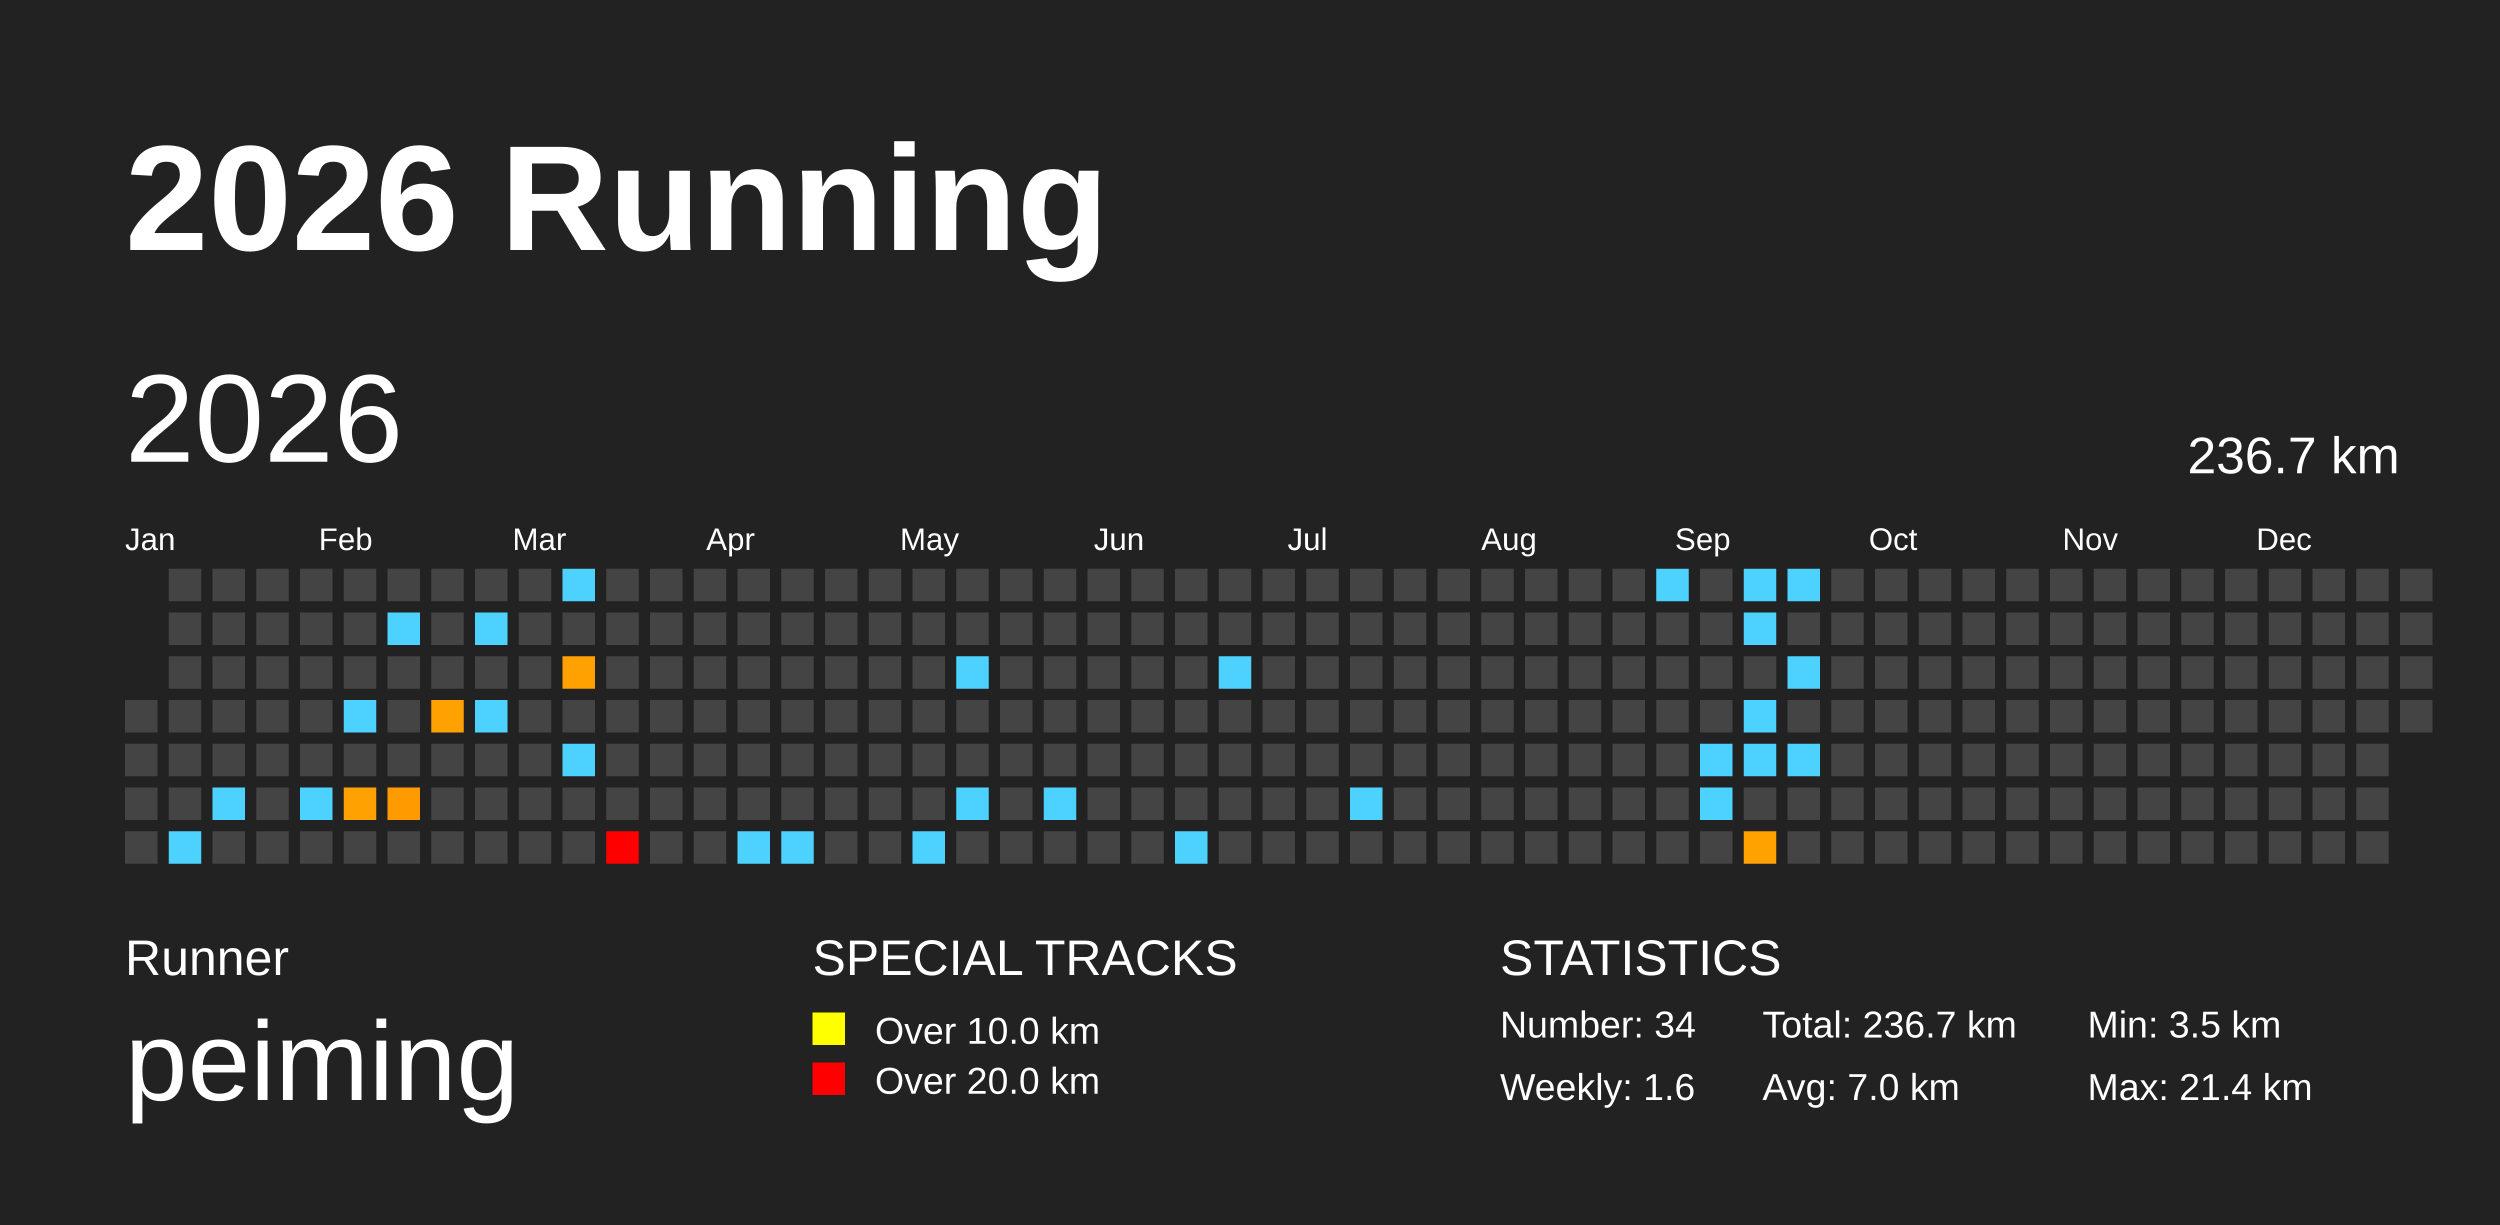
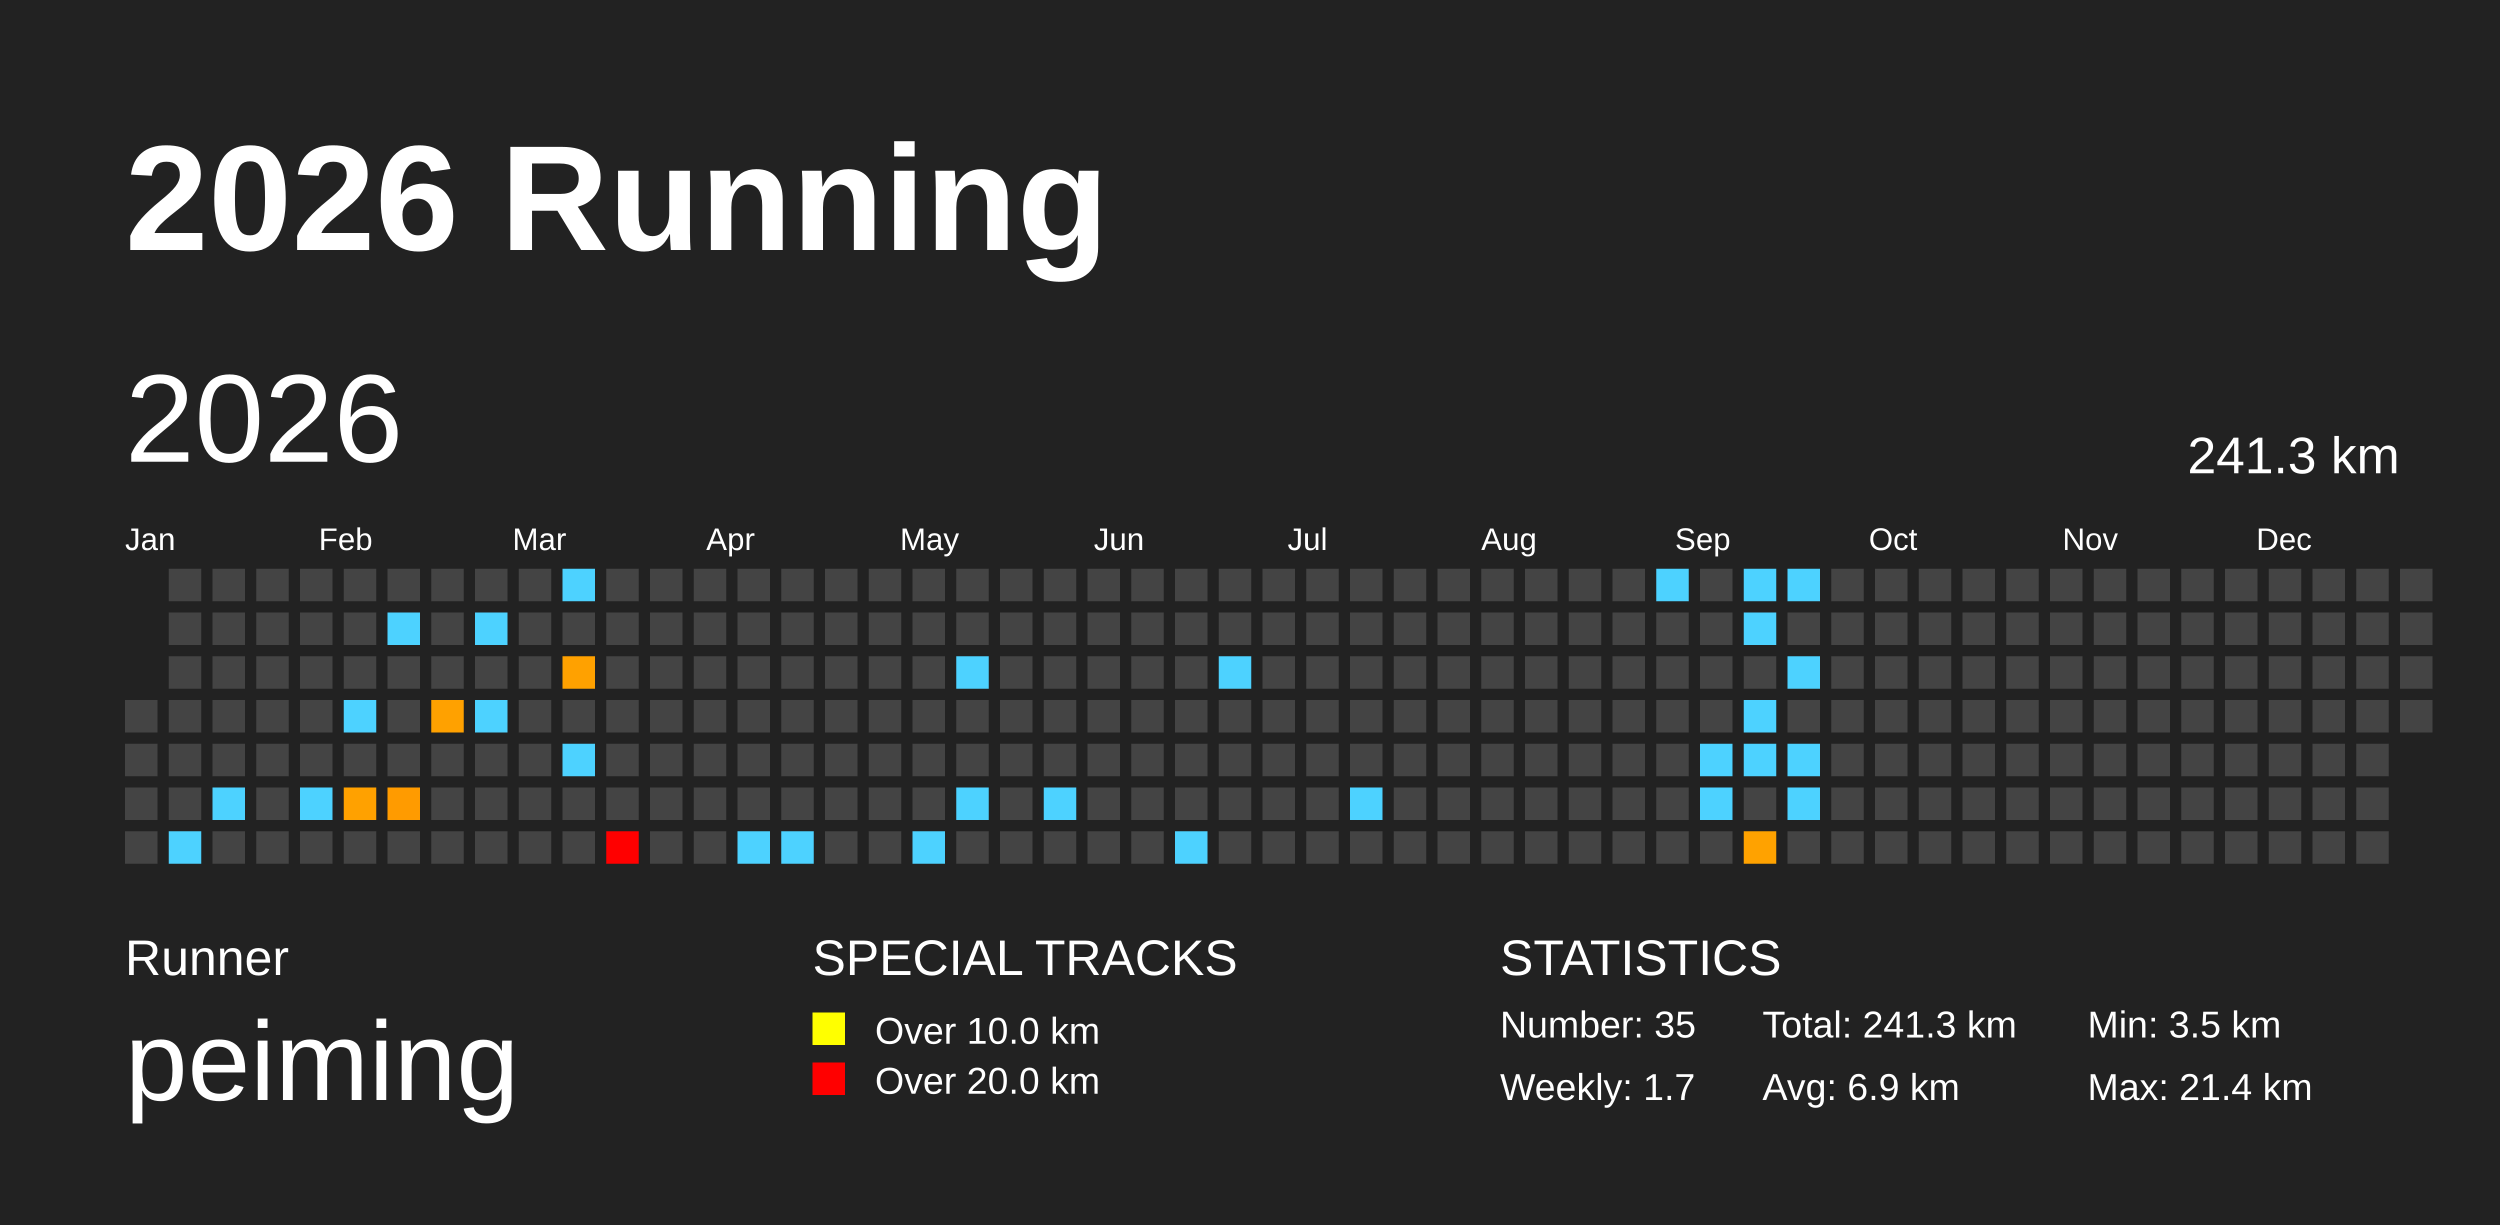
<svg xmlns="http://www.w3.org/2000/svg" baseProfile="full" height="98mm" version="1.1" viewBox="0,0,200,98" width="200mm">
  <defs />
  <rect fill="#222222" height="98" width="200" x="0" y="0" />
  <text fill="#FFFFFF" style="font-size:12px; font-family:Arial; font-weight:bold;" x="10" y="20">2026 Running</text>
  <text fill="#FFFFFF" style="font-size:4px; font-family:Arial" x="10" y="78">Runner</text>
  <text fill="#FFFFFF" style="font-size:9px; font-family:Arial" x="10" y="88">peiming</text>
  <text fill="#FFFFFF" style="font-size:4px; font-family:Arial" x="65" y="78">SPECIAL TRACKS</text>
  <rect fill="yellow" height="2.6" width="2.6" x="65" y="81" />
  <text fill="#FFFFFF" style="font-size:3px; font-family:Arial" x="70" y="83.5">Over 10.0 km</text>
  <rect fill="red" height="2.6" width="2.6" x="65" y="85" />
  <text fill="#FFFFFF" style="font-size:3px; font-family:Arial" x="70" y="87.5">Over 20.0 km</text>
  <text fill="#FFFFFF" style="font-size:4px; font-family:Arial" x="120" y="78">STATISTICS</text>
-   <text fill="#FFFFFF" style="font-size:3px; font-family:Arial" x="120" y="83">Number: 34</text>
-   <text fill="#FFFFFF" style="font-size:3px; font-family:Arial" x="120" y="88">Weekly: 1.6</text>
-   <text fill="#FFFFFF" style="font-size:3px; font-family:Arial" x="141" y="83">Total: 236.7 km</text>
-   <text fill="#FFFFFF" style="font-size:3px; font-family:Arial" x="141" y="88">Avg: 7.0 km</text>
+   <text fill="#FFFFFF" style="font-size:3px; font-family:Arial" x="120" y="83">Number: 35</text>
+   <text fill="#FFFFFF" style="font-size:3px; font-family:Arial" x="120" y="88">Weekly: 1.7</text>
+   <text fill="#FFFFFF" style="font-size:3px; font-family:Arial" x="141" y="83">Total: 241.3 km</text>
+   <text fill="#FFFFFF" style="font-size:3px; font-family:Arial" x="141" y="88">Avg: 6.9 km</text>
  <text fill="#FFFFFF" style="font-size:3px; font-family:Arial" x="167" y="83">Min: 3.5 km</text>
  <text fill="#FFFFFF" style="font-size:3px; font-family:Arial" x="167" y="88">Max: 21.4 km</text>
  <text dominant-baseline="hanging" fill="#FFFFFF" style="font-size:10.0px; font-family:Arial;" x="10" y="30">2026</text>
-   <text dominant-baseline="hanging" fill="#FFFFFF" style="font-size:4.125px; font-family:Arial;" x="175" y="35">236.7 km</text>
+   <text dominant-baseline="hanging" fill="#FFFFFF" style="font-size:4.125px; font-family:Arial;" x="175" y="35">241.3 km</text>
  <text fill="#FFFFFF" style="font-size:2.5px; font-family:Arial" x="10.0" y="44">Jan</text>
  <text fill="#FFFFFF" style="font-size:2.5px; font-family:Arial" x="25.5" y="44">Feb</text>
  <text fill="#FFFFFF" style="font-size:2.5px; font-family:Arial" x="41.0" y="44">Mar</text>
  <text fill="#FFFFFF" style="font-size:2.5px; font-family:Arial" x="56.5" y="44">Apr</text>
  <text fill="#FFFFFF" style="font-size:2.5px; font-family:Arial" x="72.0" y="44">May</text>
  <text fill="#FFFFFF" style="font-size:2.5px; font-family:Arial" x="87.5" y="44">Jun</text>
  <text fill="#FFFFFF" style="font-size:2.5px; font-family:Arial" x="103.0" y="44">Jul</text>
  <text fill="#FFFFFF" style="font-size:2.5px; font-family:Arial" x="118.5" y="44">Aug</text>
  <text fill="#FFFFFF" style="font-size:2.5px; font-family:Arial" x="134.0" y="44">Sep</text>
  <text fill="#FFFFFF" style="font-size:2.5px; font-family:Arial" x="149.5" y="44">Oct</text>
  <text fill="#FFFFFF" style="font-size:2.5px; font-family:Arial" x="165.0" y="44">Nov</text>
  <text fill="#FFFFFF" style="font-size:2.5px; font-family:Arial" x="180.5" y="44">Dec</text>
  <rect fill="#444444" height="2.6" width="2.6" x="10.0" y="56.0" />
  <rect fill="#444444" height="2.6" width="2.6" x="10.0" y="59.5" />
  <rect fill="#444444" height="2.6" width="2.6" x="10.0" y="63.0" />
  <rect fill="#444444" height="2.6" width="2.6" x="10.0" y="66.5" />
  <rect fill="#444444" height="2.6" width="2.6" x="13.5" y="45.5" />
  <rect fill="#444444" height="2.6" width="2.6" x="13.5" y="49.0" />
  <rect fill="#444444" height="2.6" width="2.6" x="13.5" y="52.5" />
  <rect fill="#444444" height="2.6" width="2.6" x="13.5" y="56.0" />
  <rect fill="#444444" height="2.6" width="2.6" x="13.5" y="59.5" />
  <rect fill="#444444" height="2.6" width="2.6" x="13.5" y="63.0" />
  <rect fill="#4dd2ff" height="2.6" width="2.6" x="13.5" y="66.5" />
  <rect fill="#444444" height="2.6" width="2.6" x="17.0" y="45.5" />
  <rect fill="#444444" height="2.6" width="2.6" x="17.0" y="49.0" />
  <rect fill="#444444" height="2.6" width="2.6" x="17.0" y="52.5" />
  <rect fill="#444444" height="2.6" width="2.6" x="17.0" y="56.0" />
  <rect fill="#444444" height="2.6" width="2.6" x="17.0" y="59.5" />
  <rect fill="#4dd2ff" height="2.6" width="2.6" x="17.0" y="63.0" />
  <rect fill="#444444" height="2.6" width="2.6" x="17.0" y="66.5" />
  <rect fill="#444444" height="2.6" width="2.6" x="20.5" y="45.5" />
  <rect fill="#444444" height="2.6" width="2.6" x="20.5" y="49.0" />
  <rect fill="#444444" height="2.6" width="2.6" x="20.5" y="52.5" />
  <rect fill="#444444" height="2.6" width="2.6" x="20.5" y="56.0" />
  <rect fill="#444444" height="2.6" width="2.6" x="20.5" y="59.5" />
  <rect fill="#444444" height="2.6" width="2.6" x="20.5" y="63.0" />
  <rect fill="#444444" height="2.6" width="2.6" x="20.5" y="66.5" />
  <rect fill="#444444" height="2.6" width="2.6" x="24.0" y="45.5" />
  <rect fill="#444444" height="2.6" width="2.6" x="24.0" y="49.0" />
  <rect fill="#444444" height="2.6" width="2.6" x="24.0" y="52.5" />
  <rect fill="#444444" height="2.6" width="2.6" x="24.0" y="56.0" />
  <rect fill="#444444" height="2.6" width="2.6" x="24.0" y="59.5" />
  <rect fill="#4dd2ff" height="2.6" width="2.6" x="24.0" y="63.0" />
  <rect fill="#444444" height="2.6" width="2.6" x="24.0" y="66.5" />
  <rect fill="#444444" height="2.6" width="2.6" x="27.5" y="45.5" />
  <rect fill="#444444" height="2.6" width="2.6" x="27.5" y="49.0" />
  <rect fill="#444444" height="2.6" width="2.6" x="27.5" y="52.5" />
  <rect fill="#4dd2ff" height="2.6" width="2.6" x="27.5" y="56.0" />
  <rect fill="#444444" height="2.6" width="2.6" x="27.5" y="59.5" />
  <rect fill="#ffa100" height="2.6" width="2.6" x="27.5" y="63.0" />
  <rect fill="#444444" height="2.6" width="2.6" x="27.5" y="66.5" />
  <rect fill="#444444" height="2.6" width="2.6" x="31.0" y="45.5" />
  <rect fill="#4dd2ff" height="2.6" width="2.6" x="31.0" y="49.0" />
  <rect fill="#444444" height="2.6" width="2.6" x="31.0" y="52.5" />
  <rect fill="#444444" height="2.6" width="2.6" x="31.0" y="56.0" />
  <rect fill="#444444" height="2.6" width="2.6" x="31.0" y="59.5" />
  <rect fill="#ff9b00" height="2.6" width="2.6" x="31.0" y="63.0" />
  <rect fill="#444444" height="2.6" width="2.6" x="31.0" y="66.5" />
  <rect fill="#444444" height="2.6" width="2.6" x="34.5" y="45.5" />
  <rect fill="#444444" height="2.6" width="2.6" x="34.5" y="49.0" />
  <rect fill="#444444" height="2.6" width="2.6" x="34.5" y="52.5" />
  <rect fill="#ffa100" height="2.6" width="2.6" x="34.5" y="56.0" />
  <rect fill="#444444" height="2.6" width="2.6" x="34.5" y="59.5" />
  <rect fill="#444444" height="2.6" width="2.6" x="34.5" y="63.0" />
  <rect fill="#444444" height="2.6" width="2.6" x="34.5" y="66.5" />
  <rect fill="#444444" height="2.6" width="2.6" x="38.0" y="45.5" />
  <rect fill="#4dd2ff" height="2.6" width="2.6" x="38.0" y="49.0" />
  <rect fill="#444444" height="2.6" width="2.6" x="38.0" y="52.5" />
  <rect fill="#4dd2ff" height="2.6" width="2.6" x="38.0" y="56.0" />
  <rect fill="#444444" height="2.6" width="2.6" x="38.0" y="59.5" />
  <rect fill="#444444" height="2.6" width="2.6" x="38.0" y="63.0" />
  <rect fill="#444444" height="2.6" width="2.6" x="38.0" y="66.5" />
  <rect fill="#444444" height="2.6" width="2.6" x="41.5" y="45.5" />
  <rect fill="#444444" height="2.6" width="2.6" x="41.5" y="49.0" />
  <rect fill="#444444" height="2.6" width="2.6" x="41.5" y="52.5" />
  <rect fill="#444444" height="2.6" width="2.6" x="41.5" y="56.0" />
  <rect fill="#444444" height="2.6" width="2.6" x="41.5" y="59.5" />
  <rect fill="#444444" height="2.6" width="2.6" x="41.5" y="63.0" />
  <rect fill="#444444" height="2.6" width="2.6" x="41.5" y="66.5" />
  <rect fill="#4dd2ff" height="2.6" width="2.6" x="45.0" y="45.5" />
  <rect fill="#444444" height="2.6" width="2.6" x="45.0" y="49.0" />
  <rect fill="#ffa100" height="2.6" width="2.6" x="45.0" y="52.5" />
  <rect fill="#444444" height="2.6" width="2.6" x="45.0" y="56.0" />
  <rect fill="#4dd2ff" height="2.6" width="2.6" x="45.0" y="59.5" />
  <rect fill="#444444" height="2.6" width="2.6" x="45.0" y="63.0" />
  <rect fill="#444444" height="2.6" width="2.6" x="45.0" y="66.5" />
  <rect fill="#444444" height="2.6" width="2.6" x="48.5" y="45.5" />
  <rect fill="#444444" height="2.6" width="2.6" x="48.5" y="49.0" />
  <rect fill="#444444" height="2.6" width="2.6" x="48.5" y="52.5" />
  <rect fill="#444444" height="2.6" width="2.6" x="48.5" y="56.0" />
  <rect fill="#444444" height="2.6" width="2.6" x="48.5" y="59.5" />
  <rect fill="#444444" height="2.6" width="2.6" x="48.5" y="63.0" />
  <rect fill="red" height="2.6" width="2.6" x="48.5" y="66.5" />
  <rect fill="#444444" height="2.6" width="2.6" x="52.0" y="45.5" />
  <rect fill="#444444" height="2.6" width="2.6" x="52.0" y="49.0" />
  <rect fill="#444444" height="2.6" width="2.6" x="52.0" y="52.5" />
  <rect fill="#444444" height="2.6" width="2.6" x="52.0" y="56.0" />
  <rect fill="#444444" height="2.6" width="2.6" x="52.0" y="59.5" />
  <rect fill="#444444" height="2.6" width="2.6" x="52.0" y="63.0" />
  <rect fill="#444444" height="2.6" width="2.6" x="52.0" y="66.5" />
  <rect fill="#444444" height="2.6" width="2.6" x="55.5" y="45.5" />
  <rect fill="#444444" height="2.6" width="2.6" x="55.5" y="49.0" />
  <rect fill="#444444" height="2.6" width="2.6" x="55.5" y="52.5" />
  <rect fill="#444444" height="2.6" width="2.6" x="55.5" y="56.0" />
  <rect fill="#444444" height="2.6" width="2.6" x="55.5" y="59.5" />
  <rect fill="#444444" height="2.6" width="2.6" x="55.5" y="63.0" />
  <rect fill="#444444" height="2.6" width="2.6" x="55.5" y="66.5" />
  <rect fill="#444444" height="2.6" width="2.6" x="59.0" y="45.5" />
  <rect fill="#444444" height="2.6" width="2.6" x="59.0" y="49.0" />
  <rect fill="#444444" height="2.6" width="2.6" x="59.0" y="52.5" />
  <rect fill="#444444" height="2.6" width="2.6" x="59.0" y="56.0" />
  <rect fill="#444444" height="2.6" width="2.6" x="59.0" y="59.5" />
  <rect fill="#444444" height="2.6" width="2.6" x="59.0" y="63.0" />
  <rect fill="#4dd2ff" height="2.6" width="2.6" x="59.0" y="66.5" />
  <rect fill="#444444" height="2.6" width="2.6" x="62.5" y="45.5" />
  <rect fill="#444444" height="2.6" width="2.6" x="62.5" y="49.0" />
  <rect fill="#444444" height="2.6" width="2.6" x="62.5" y="52.5" />
  <rect fill="#444444" height="2.6" width="2.6" x="62.5" y="56.0" />
  <rect fill="#444444" height="2.6" width="2.6" x="62.5" y="59.5" />
  <rect fill="#444444" height="2.6" width="2.6" x="62.5" y="63.0" />
  <rect fill="#4dd2ff" height="2.6" width="2.6" x="62.5" y="66.5" />
  <rect fill="#444444" height="2.6" width="2.6" x="66.0" y="45.5" />
  <rect fill="#444444" height="2.6" width="2.6" x="66.0" y="49.0" />
  <rect fill="#444444" height="2.6" width="2.6" x="66.0" y="52.5" />
  <rect fill="#444444" height="2.6" width="2.6" x="66.0" y="56.0" />
  <rect fill="#444444" height="2.6" width="2.6" x="66.0" y="59.5" />
  <rect fill="#444444" height="2.6" width="2.6" x="66.0" y="63.0" />
  <rect fill="#444444" height="2.6" width="2.6" x="66.0" y="66.5" />
  <rect fill="#444444" height="2.6" width="2.6" x="69.5" y="45.5" />
  <rect fill="#444444" height="2.6" width="2.6" x="69.5" y="49.0" />
  <rect fill="#444444" height="2.6" width="2.6" x="69.5" y="52.5" />
  <rect fill="#444444" height="2.6" width="2.6" x="69.5" y="56.0" />
  <rect fill="#444444" height="2.6" width="2.6" x="69.5" y="59.5" />
  <rect fill="#444444" height="2.6" width="2.6" x="69.5" y="63.0" />
  <rect fill="#444444" height="2.6" width="2.6" x="69.5" y="66.5" />
  <rect fill="#444444" height="2.6" width="2.6" x="73.0" y="45.5" />
  <rect fill="#444444" height="2.6" width="2.6" x="73.0" y="49.0" />
  <rect fill="#444444" height="2.6" width="2.6" x="73.0" y="52.5" />
  <rect fill="#444444" height="2.6" width="2.6" x="73.0" y="56.0" />
  <rect fill="#444444" height="2.6" width="2.6" x="73.0" y="59.5" />
  <rect fill="#444444" height="2.6" width="2.6" x="73.0" y="63.0" />
  <rect fill="#4dd2ff" height="2.6" width="2.6" x="73.0" y="66.5" />
  <rect fill="#444444" height="2.6" width="2.6" x="76.5" y="45.5" />
  <rect fill="#444444" height="2.6" width="2.6" x="76.5" y="49.0" />
  <rect fill="#4dd2ff" height="2.6" width="2.6" x="76.5" y="52.5" />
  <rect fill="#444444" height="2.6" width="2.6" x="76.5" y="56.0" />
  <rect fill="#444444" height="2.6" width="2.6" x="76.5" y="59.5" />
  <rect fill="#4dd2ff" height="2.6" width="2.6" x="76.5" y="63.0" />
  <rect fill="#444444" height="2.6" width="2.6" x="76.5" y="66.5" />
  <rect fill="#444444" height="2.6" width="2.6" x="80.0" y="45.5" />
  <rect fill="#444444" height="2.6" width="2.6" x="80.0" y="49.0" />
  <rect fill="#444444" height="2.6" width="2.6" x="80.0" y="52.5" />
  <rect fill="#444444" height="2.6" width="2.6" x="80.0" y="56.0" />
  <rect fill="#444444" height="2.6" width="2.6" x="80.0" y="59.5" />
  <rect fill="#444444" height="2.6" width="2.6" x="80.0" y="63.0" />
  <rect fill="#444444" height="2.6" width="2.6" x="80.0" y="66.5" />
  <rect fill="#444444" height="2.6" width="2.6" x="83.5" y="45.5" />
  <rect fill="#444444" height="2.6" width="2.6" x="83.5" y="49.0" />
  <rect fill="#444444" height="2.6" width="2.6" x="83.5" y="52.5" />
  <rect fill="#444444" height="2.6" width="2.6" x="83.5" y="56.0" />
  <rect fill="#444444" height="2.6" width="2.6" x="83.5" y="59.5" />
  <rect fill="#4dd2ff" height="2.6" width="2.6" x="83.5" y="63.0" />
  <rect fill="#444444" height="2.6" width="2.6" x="83.5" y="66.5" />
  <rect fill="#444444" height="2.6" width="2.6" x="87.0" y="45.5" />
  <rect fill="#444444" height="2.6" width="2.6" x="87.0" y="49.0" />
  <rect fill="#444444" height="2.6" width="2.6" x="87.0" y="52.5" />
  <rect fill="#444444" height="2.6" width="2.6" x="87.0" y="56.0" />
  <rect fill="#444444" height="2.6" width="2.6" x="87.0" y="59.5" />
  <rect fill="#444444" height="2.6" width="2.6" x="87.0" y="63.0" />
  <rect fill="#444444" height="2.6" width="2.6" x="87.0" y="66.5" />
  <rect fill="#444444" height="2.6" width="2.6" x="90.5" y="45.5" />
  <rect fill="#444444" height="2.6" width="2.6" x="90.5" y="49.0" />
  <rect fill="#444444" height="2.6" width="2.6" x="90.5" y="52.5" />
  <rect fill="#444444" height="2.6" width="2.6" x="90.5" y="56.0" />
  <rect fill="#444444" height="2.6" width="2.6" x="90.5" y="59.5" />
  <rect fill="#444444" height="2.6" width="2.6" x="90.5" y="63.0" />
  <rect fill="#444444" height="2.6" width="2.6" x="90.5" y="66.5" />
  <rect fill="#444444" height="2.6" width="2.6" x="94.0" y="45.5" />
  <rect fill="#444444" height="2.6" width="2.6" x="94.0" y="49.0" />
  <rect fill="#444444" height="2.6" width="2.6" x="94.0" y="52.5" />
  <rect fill="#444444" height="2.6" width="2.6" x="94.0" y="56.0" />
  <rect fill="#444444" height="2.6" width="2.6" x="94.0" y="59.5" />
  <rect fill="#444444" height="2.6" width="2.6" x="94.0" y="63.0" />
  <rect fill="#4dd2ff" height="2.6" width="2.6" x="94.0" y="66.5" />
  <rect fill="#444444" height="2.6" width="2.6" x="97.5" y="45.5" />
  <rect fill="#444444" height="2.6" width="2.6" x="97.5" y="49.0" />
  <rect fill="#4dd2ff" height="2.6" width="2.6" x="97.5" y="52.5" />
  <rect fill="#444444" height="2.6" width="2.6" x="97.5" y="56.0" />
  <rect fill="#444444" height="2.6" width="2.6" x="97.5" y="59.5" />
  <rect fill="#444444" height="2.6" width="2.6" x="97.5" y="63.0" />
  <rect fill="#444444" height="2.6" width="2.6" x="97.5" y="66.5" />
  <rect fill="#444444" height="2.6" width="2.6" x="101.0" y="45.5" />
  <rect fill="#444444" height="2.6" width="2.6" x="101.0" y="49.0" />
  <rect fill="#444444" height="2.6" width="2.6" x="101.0" y="52.5" />
  <rect fill="#444444" height="2.6" width="2.6" x="101.0" y="56.0" />
  <rect fill="#444444" height="2.6" width="2.6" x="101.0" y="59.5" />
  <rect fill="#444444" height="2.6" width="2.6" x="101.0" y="63.0" />
  <rect fill="#444444" height="2.6" width="2.6" x="101.0" y="66.5" />
  <rect fill="#444444" height="2.6" width="2.6" x="104.5" y="45.5" />
  <rect fill="#444444" height="2.6" width="2.6" x="104.5" y="49.0" />
  <rect fill="#444444" height="2.6" width="2.6" x="104.5" y="52.5" />
  <rect fill="#444444" height="2.6" width="2.6" x="104.5" y="56.0" />
  <rect fill="#444444" height="2.6" width="2.6" x="104.5" y="59.5" />
  <rect fill="#444444" height="2.6" width="2.6" x="104.5" y="63.0" />
  <rect fill="#444444" height="2.6" width="2.6" x="104.5" y="66.5" />
  <rect fill="#444444" height="2.6" width="2.6" x="108.0" y="45.5" />
  <rect fill="#444444" height="2.6" width="2.6" x="108.0" y="49.0" />
  <rect fill="#444444" height="2.6" width="2.6" x="108.0" y="52.5" />
  <rect fill="#444444" height="2.6" width="2.6" x="108.0" y="56.0" />
  <rect fill="#444444" height="2.6" width="2.6" x="108.0" y="59.5" />
  <rect fill="#4dd2ff" height="2.6" width="2.6" x="108.0" y="63.0" />
  <rect fill="#444444" height="2.6" width="2.6" x="108.0" y="66.5" />
  <rect fill="#444444" height="2.6" width="2.6" x="111.5" y="45.5" />
  <rect fill="#444444" height="2.6" width="2.6" x="111.5" y="49.0" />
  <rect fill="#444444" height="2.6" width="2.6" x="111.5" y="52.5" />
  <rect fill="#444444" height="2.6" width="2.6" x="111.5" y="56.0" />
  <rect fill="#444444" height="2.6" width="2.6" x="111.5" y="59.5" />
  <rect fill="#444444" height="2.6" width="2.6" x="111.5" y="63.0" />
  <rect fill="#444444" height="2.6" width="2.6" x="111.5" y="66.5" />
  <rect fill="#444444" height="2.6" width="2.6" x="115.0" y="45.5" />
  <rect fill="#444444" height="2.6" width="2.6" x="115.0" y="49.0" />
  <rect fill="#444444" height="2.6" width="2.6" x="115.0" y="52.5" />
  <rect fill="#444444" height="2.6" width="2.6" x="115.0" y="56.0" />
  <rect fill="#444444" height="2.6" width="2.6" x="115.0" y="59.5" />
  <rect fill="#444444" height="2.6" width="2.6" x="115.0" y="63.0" />
  <rect fill="#444444" height="2.6" width="2.6" x="115.0" y="66.5" />
  <rect fill="#444444" height="2.6" width="2.6" x="118.5" y="45.5" />
  <rect fill="#444444" height="2.6" width="2.6" x="118.5" y="49.0" />
  <rect fill="#444444" height="2.6" width="2.6" x="118.5" y="52.5" />
  <rect fill="#444444" height="2.6" width="2.6" x="118.5" y="56.0" />
  <rect fill="#444444" height="2.6" width="2.6" x="118.5" y="59.5" />
  <rect fill="#444444" height="2.6" width="2.6" x="118.5" y="63.0" />
  <rect fill="#444444" height="2.6" width="2.6" x="118.5" y="66.5" />
  <rect fill="#444444" height="2.6" width="2.6" x="122.0" y="45.5" />
  <rect fill="#444444" height="2.6" width="2.6" x="122.0" y="49.0" />
  <rect fill="#444444" height="2.6" width="2.6" x="122.0" y="52.5" />
  <rect fill="#444444" height="2.6" width="2.6" x="122.0" y="56.0" />
  <rect fill="#444444" height="2.6" width="2.6" x="122.0" y="59.5" />
  <rect fill="#444444" height="2.6" width="2.6" x="122.0" y="63.0" />
  <rect fill="#444444" height="2.6" width="2.6" x="122.0" y="66.5" />
  <rect fill="#444444" height="2.6" width="2.6" x="125.5" y="45.5" />
  <rect fill="#444444" height="2.6" width="2.6" x="125.5" y="49.0" />
  <rect fill="#444444" height="2.6" width="2.6" x="125.5" y="52.5" />
  <rect fill="#444444" height="2.6" width="2.6" x="125.5" y="56.0" />
  <rect fill="#444444" height="2.6" width="2.6" x="125.5" y="59.5" />
  <rect fill="#444444" height="2.6" width="2.6" x="125.5" y="63.0" />
  <rect fill="#444444" height="2.6" width="2.6" x="125.5" y="66.5" />
  <rect fill="#444444" height="2.6" width="2.6" x="129.0" y="45.5" />
  <rect fill="#444444" height="2.6" width="2.6" x="129.0" y="49.0" />
  <rect fill="#444444" height="2.6" width="2.6" x="129.0" y="52.5" />
  <rect fill="#444444" height="2.6" width="2.6" x="129.0" y="56.0" />
  <rect fill="#444444" height="2.6" width="2.6" x="129.0" y="59.5" />
  <rect fill="#444444" height="2.6" width="2.6" x="129.0" y="63.0" />
  <rect fill="#444444" height="2.6" width="2.6" x="129.0" y="66.5" />
  <rect fill="#4dd2ff" height="2.6" width="2.6" x="132.5" y="45.5" />
  <rect fill="#444444" height="2.6" width="2.6" x="132.5" y="49.0" />
  <rect fill="#444444" height="2.6" width="2.6" x="132.5" y="52.5" />
  <rect fill="#444444" height="2.6" width="2.6" x="132.5" y="56.0" />
  <rect fill="#444444" height="2.6" width="2.6" x="132.5" y="59.5" />
  <rect fill="#444444" height="2.6" width="2.6" x="132.5" y="63.0" />
  <rect fill="#444444" height="2.6" width="2.6" x="132.5" y="66.5" />
  <rect fill="#444444" height="2.6" width="2.6" x="136.0" y="45.5" />
  <rect fill="#444444" height="2.6" width="2.6" x="136.0" y="49.0" />
  <rect fill="#444444" height="2.6" width="2.6" x="136.0" y="52.5" />
  <rect fill="#444444" height="2.6" width="2.6" x="136.0" y="56.0" />
  <rect fill="#4dd2ff" height="2.6" width="2.6" x="136.0" y="59.5" />
  <rect fill="#4dd2ff" height="2.6" width="2.6" x="136.0" y="63.0" />
  <rect fill="#444444" height="2.6" width="2.6" x="136.0" y="66.5" />
  <rect fill="#4dd2ff" height="2.6" width="2.6" x="139.5" y="45.5" />
  <rect fill="#4dd2ff" height="2.6" width="2.6" x="139.5" y="49.0" />
  <rect fill="#444444" height="2.6" width="2.6" x="139.5" y="52.5" />
  <rect fill="#4dd2ff" height="2.6" width="2.6" x="139.5" y="56.0" />
  <rect fill="#4dd2ff" height="2.6" width="2.6" x="139.5" y="59.5" />
  <rect fill="#444444" height="2.6" width="2.6" x="139.5" y="63.0" />
  <rect fill="#ffa200" height="2.6" width="2.6" x="139.5" y="66.5" />
  <rect fill="#4dd2ff" height="2.6" width="2.6" x="143.0" y="45.5" />
  <rect fill="#444444" height="2.6" width="2.6" x="143.0" y="49.0" />
  <rect fill="#4dd2ff" height="2.6" width="2.6" x="143.0" y="52.5" />
  <rect fill="#444444" height="2.6" width="2.6" x="143.0" y="56.0" />
  <rect fill="#4dd2ff" height="2.6" width="2.6" x="143.0" y="59.5" />
-   <rect fill="#444444" height="2.6" width="2.6" x="143.0" y="63.0" />
+   <rect fill="#4dd2ff" height="2.6" width="2.6" x="143.0" y="63.0" />
  <rect fill="#444444" height="2.6" width="2.6" x="143.0" y="66.5" />
  <rect fill="#444444" height="2.6" width="2.6" x="146.5" y="45.5" />
  <rect fill="#444444" height="2.6" width="2.6" x="146.5" y="49.0" />
  <rect fill="#444444" height="2.6" width="2.6" x="146.5" y="52.5" />
  <rect fill="#444444" height="2.6" width="2.6" x="146.5" y="56.0" />
  <rect fill="#444444" height="2.6" width="2.6" x="146.5" y="59.5" />
  <rect fill="#444444" height="2.6" width="2.6" x="146.5" y="63.0" />
  <rect fill="#444444" height="2.6" width="2.6" x="146.5" y="66.5" />
  <rect fill="#444444" height="2.6" width="2.6" x="150.0" y="45.5" />
  <rect fill="#444444" height="2.6" width="2.6" x="150.0" y="49.0" />
  <rect fill="#444444" height="2.6" width="2.6" x="150.0" y="52.5" />
  <rect fill="#444444" height="2.6" width="2.6" x="150.0" y="56.0" />
  <rect fill="#444444" height="2.6" width="2.6" x="150.0" y="59.5" />
  <rect fill="#444444" height="2.6" width="2.6" x="150.0" y="63.0" />
  <rect fill="#444444" height="2.6" width="2.6" x="150.0" y="66.5" />
  <rect fill="#444444" height="2.6" width="2.6" x="153.5" y="45.5" />
  <rect fill="#444444" height="2.6" width="2.6" x="153.5" y="49.0" />
  <rect fill="#444444" height="2.6" width="2.6" x="153.5" y="52.5" />
  <rect fill="#444444" height="2.6" width="2.6" x="153.5" y="56.0" />
  <rect fill="#444444" height="2.6" width="2.6" x="153.5" y="59.5" />
  <rect fill="#444444" height="2.6" width="2.6" x="153.5" y="63.0" />
  <rect fill="#444444" height="2.6" width="2.6" x="153.5" y="66.5" />
  <rect fill="#444444" height="2.6" width="2.6" x="157.0" y="45.5" />
  <rect fill="#444444" height="2.6" width="2.6" x="157.0" y="49.0" />
  <rect fill="#444444" height="2.6" width="2.6" x="157.0" y="52.5" />
  <rect fill="#444444" height="2.6" width="2.6" x="157.0" y="56.0" />
  <rect fill="#444444" height="2.6" width="2.6" x="157.0" y="59.5" />
  <rect fill="#444444" height="2.6" width="2.6" x="157.0" y="63.0" />
  <rect fill="#444444" height="2.6" width="2.6" x="157.0" y="66.5" />
  <rect fill="#444444" height="2.6" width="2.6" x="160.5" y="45.5" />
  <rect fill="#444444" height="2.6" width="2.6" x="160.5" y="49.0" />
  <rect fill="#444444" height="2.6" width="2.6" x="160.5" y="52.5" />
  <rect fill="#444444" height="2.6" width="2.6" x="160.5" y="56.0" />
  <rect fill="#444444" height="2.6" width="2.6" x="160.5" y="59.5" />
  <rect fill="#444444" height="2.6" width="2.6" x="160.5" y="63.0" />
  <rect fill="#444444" height="2.6" width="2.6" x="160.5" y="66.5" />
  <rect fill="#444444" height="2.6" width="2.6" x="164.0" y="45.5" />
  <rect fill="#444444" height="2.6" width="2.6" x="164.0" y="49.0" />
  <rect fill="#444444" height="2.6" width="2.6" x="164.0" y="52.5" />
  <rect fill="#444444" height="2.6" width="2.6" x="164.0" y="56.0" />
  <rect fill="#444444" height="2.6" width="2.6" x="164.0" y="59.5" />
  <rect fill="#444444" height="2.6" width="2.6" x="164.0" y="63.0" />
  <rect fill="#444444" height="2.6" width="2.6" x="164.0" y="66.5" />
  <rect fill="#444444" height="2.6" width="2.6" x="167.5" y="45.5" />
  <rect fill="#444444" height="2.6" width="2.6" x="167.5" y="49.0" />
  <rect fill="#444444" height="2.6" width="2.6" x="167.5" y="52.5" />
  <rect fill="#444444" height="2.6" width="2.6" x="167.5" y="56.0" />
  <rect fill="#444444" height="2.6" width="2.6" x="167.5" y="59.5" />
  <rect fill="#444444" height="2.6" width="2.6" x="167.5" y="63.0" />
  <rect fill="#444444" height="2.6" width="2.6" x="167.5" y="66.5" />
  <rect fill="#444444" height="2.6" width="2.6" x="171.0" y="45.5" />
  <rect fill="#444444" height="2.6" width="2.6" x="171.0" y="49.0" />
  <rect fill="#444444" height="2.6" width="2.6" x="171.0" y="52.5" />
  <rect fill="#444444" height="2.6" width="2.6" x="171.0" y="56.0" />
  <rect fill="#444444" height="2.6" width="2.6" x="171.0" y="59.5" />
  <rect fill="#444444" height="2.6" width="2.6" x="171.0" y="63.0" />
  <rect fill="#444444" height="2.6" width="2.6" x="171.0" y="66.5" />
  <rect fill="#444444" height="2.6" width="2.6" x="174.5" y="45.5" />
  <rect fill="#444444" height="2.6" width="2.6" x="174.5" y="49.0" />
  <rect fill="#444444" height="2.6" width="2.6" x="174.5" y="52.5" />
  <rect fill="#444444" height="2.6" width="2.6" x="174.5" y="56.0" />
  <rect fill="#444444" height="2.6" width="2.6" x="174.5" y="59.5" />
  <rect fill="#444444" height="2.6" width="2.6" x="174.5" y="63.0" />
  <rect fill="#444444" height="2.6" width="2.6" x="174.5" y="66.5" />
  <rect fill="#444444" height="2.6" width="2.6" x="178.0" y="45.5" />
  <rect fill="#444444" height="2.6" width="2.6" x="178.0" y="49.0" />
  <rect fill="#444444" height="2.6" width="2.6" x="178.0" y="52.5" />
  <rect fill="#444444" height="2.6" width="2.6" x="178.0" y="56.0" />
  <rect fill="#444444" height="2.6" width="2.6" x="178.0" y="59.5" />
  <rect fill="#444444" height="2.6" width="2.6" x="178.0" y="63.0" />
  <rect fill="#444444" height="2.6" width="2.6" x="178.0" y="66.5" />
  <rect fill="#444444" height="2.6" width="2.6" x="181.5" y="45.5" />
  <rect fill="#444444" height="2.6" width="2.6" x="181.5" y="49.0" />
  <rect fill="#444444" height="2.6" width="2.6" x="181.5" y="52.5" />
  <rect fill="#444444" height="2.6" width="2.6" x="181.5" y="56.0" />
  <rect fill="#444444" height="2.6" width="2.6" x="181.5" y="59.5" />
  <rect fill="#444444" height="2.6" width="2.6" x="181.5" y="63.0" />
  <rect fill="#444444" height="2.6" width="2.6" x="181.5" y="66.5" />
  <rect fill="#444444" height="2.6" width="2.6" x="185.0" y="45.5" />
  <rect fill="#444444" height="2.6" width="2.6" x="185.0" y="49.0" />
  <rect fill="#444444" height="2.6" width="2.6" x="185.0" y="52.5" />
  <rect fill="#444444" height="2.6" width="2.6" x="185.0" y="56.0" />
  <rect fill="#444444" height="2.6" width="2.6" x="185.0" y="59.5" />
  <rect fill="#444444" height="2.6" width="2.6" x="185.0" y="63.0" />
  <rect fill="#444444" height="2.6" width="2.6" x="185.0" y="66.5" />
  <rect fill="#444444" height="2.6" width="2.6" x="188.5" y="45.5" />
  <rect fill="#444444" height="2.6" width="2.6" x="188.5" y="49.0" />
  <rect fill="#444444" height="2.6" width="2.6" x="188.5" y="52.5" />
  <rect fill="#444444" height="2.6" width="2.6" x="188.5" y="56.0" />
  <rect fill="#444444" height="2.6" width="2.6" x="188.5" y="59.5" />
  <rect fill="#444444" height="2.6" width="2.6" x="188.5" y="63.0" />
  <rect fill="#444444" height="2.6" width="2.6" x="188.5" y="66.5" />
  <rect fill="#444444" height="2.6" width="2.6" x="192.0" y="45.5" />
  <rect fill="#444444" height="2.6" width="2.6" x="192.0" y="49.0" />
  <rect fill="#444444" height="2.6" width="2.6" x="192.0" y="52.5" />
  <rect fill="#444444" height="2.6" width="2.6" x="192.0" y="56.0" />
</svg>
